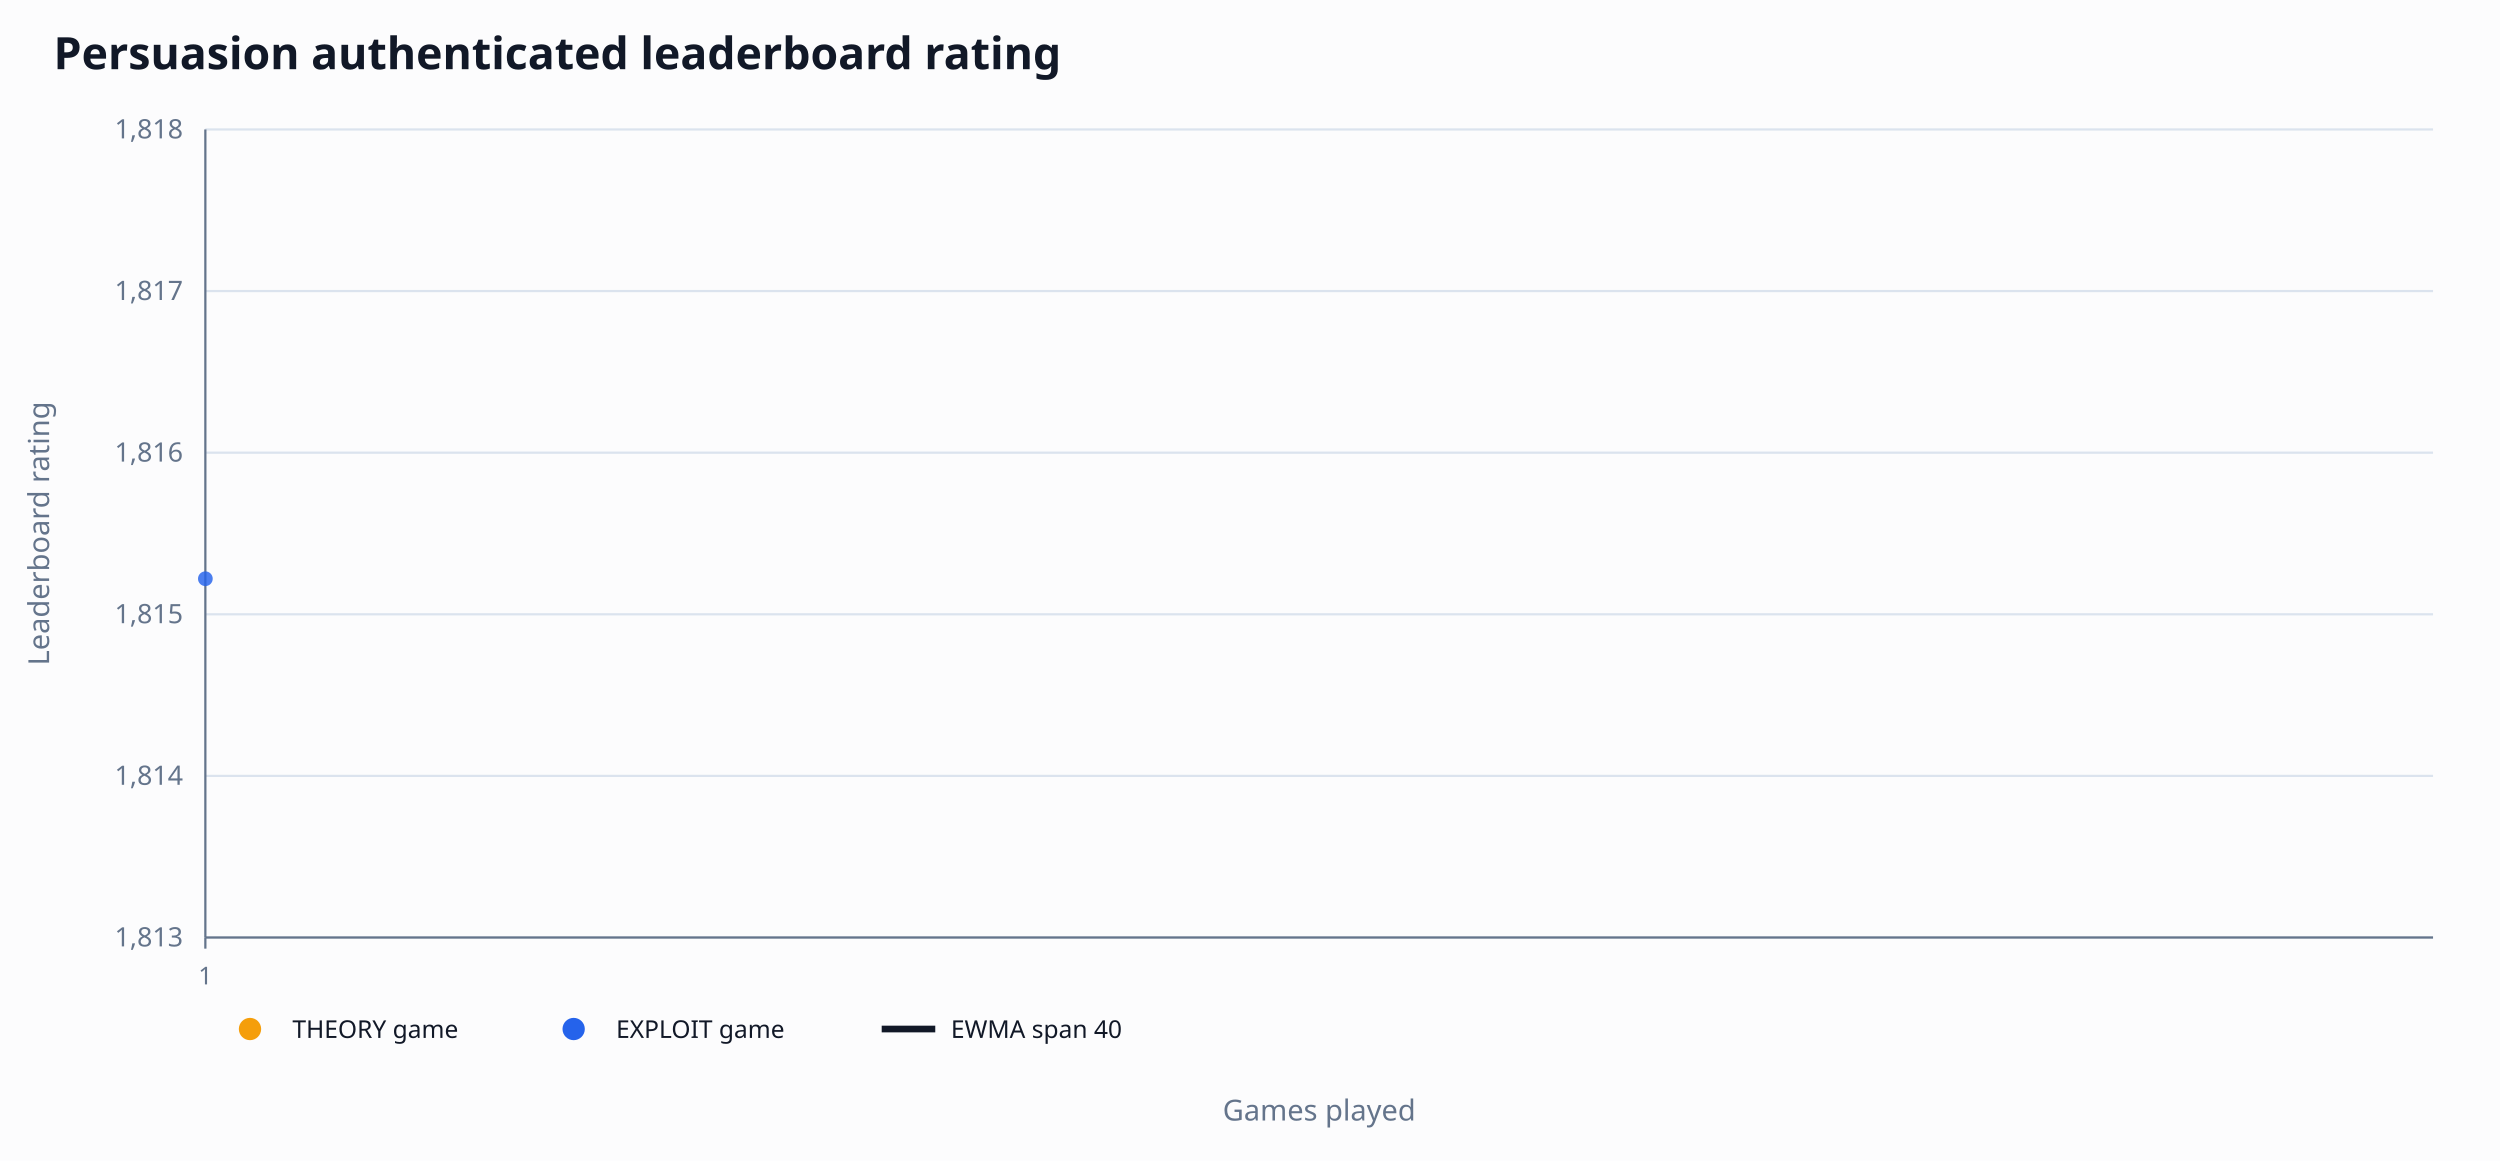
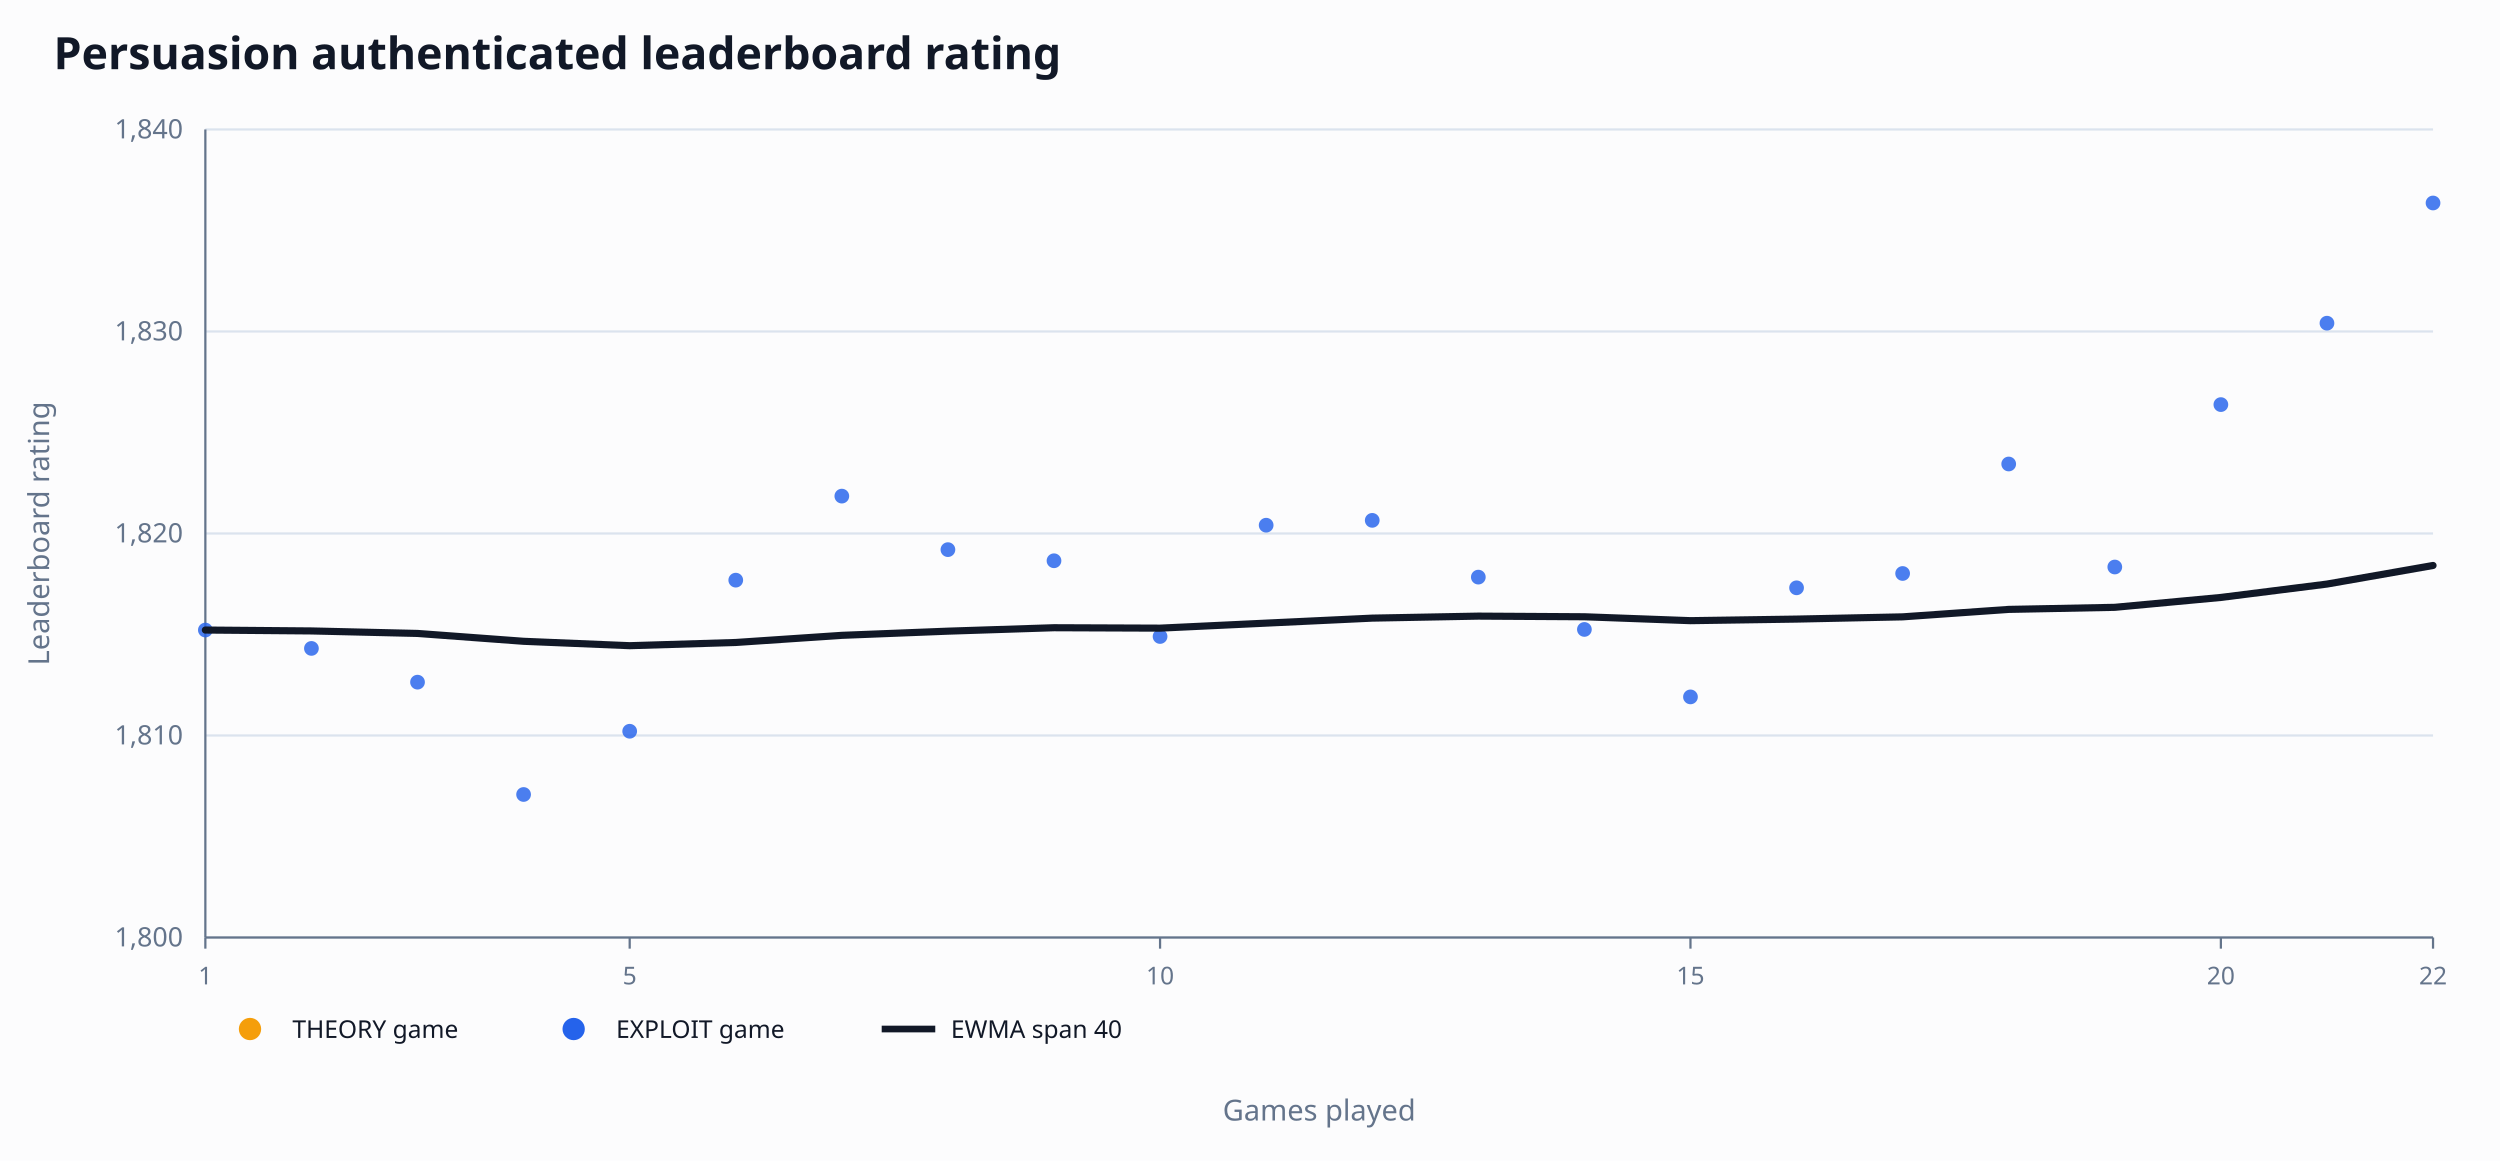
<svg xmlns="http://www.w3.org/2000/svg" width="1120" height="520" viewBox="0 0 1120 520">
  <rect width="100%" height="100%" fill="#fcfcfd" />
  <text x="24" y="31" font-family="system-ui,sans-serif" font-size="20" font-weight="700" fill="#111827">Persuasion authenticated leaderboard rating</text>
  <line x1="92" y1="420.00" x2="1090" y2="420.00" stroke="#dbe3ee" stroke-width="1" />
-   <text x="82" y="424.00" text-anchor="end" font-family="system-ui,sans-serif" font-size="12" fill="#64748b">1,813</text>
-   <line x1="92" y1="347.60" x2="1090" y2="347.60" stroke="#dbe3ee" stroke-width="1" />
-   <text x="82" y="351.60" text-anchor="end" font-family="system-ui,sans-serif" font-size="12" fill="#64748b">1,814</text>
-   <line x1="92" y1="275.20" x2="1090" y2="275.20" stroke="#dbe3ee" stroke-width="1" />
-   <text x="82" y="279.20" text-anchor="end" font-family="system-ui,sans-serif" font-size="12" fill="#64748b">1,815</text>
-   <line x1="92" y1="202.80" x2="1090" y2="202.80" stroke="#dbe3ee" stroke-width="1" />
-   <text x="82" y="206.80" text-anchor="end" font-family="system-ui,sans-serif" font-size="12" fill="#64748b">1,816</text>
-   <line x1="92" y1="130.40" x2="1090" y2="130.40" stroke="#dbe3ee" stroke-width="1" />
-   <text x="82" y="134.40" text-anchor="end" font-family="system-ui,sans-serif" font-size="12" fill="#64748b">1,817</text>
+   <text x="82" y="424.00" text-anchor="end" font-family="system-ui,sans-serif" font-size="12" fill="#64748b">1,800</text>
+   <line x1="92" y1="329.50" x2="1090" y2="329.50" stroke="#dbe3ee" stroke-width="1" />
+   <text x="82" y="333.50" text-anchor="end" font-family="system-ui,sans-serif" font-size="12" fill="#64748b">1,810</text>
+   <line x1="92" y1="239.00" x2="1090" y2="239.00" stroke="#dbe3ee" stroke-width="1" />
+   <text x="82" y="243.00" text-anchor="end" font-family="system-ui,sans-serif" font-size="12" fill="#64748b">1,820</text>
+   <line x1="92" y1="148.50" x2="1090" y2="148.50" stroke="#dbe3ee" stroke-width="1" />
+   <text x="82" y="152.50" text-anchor="end" font-family="system-ui,sans-serif" font-size="12" fill="#64748b">1,830</text>
  <line x1="92" y1="58.00" x2="1090" y2="58.00" stroke="#dbe3ee" stroke-width="1" />
-   <text x="82" y="62.00" text-anchor="end" font-family="system-ui,sans-serif" font-size="12" fill="#64748b">1,818</text>
+   <text x="82" y="62.00" text-anchor="end" font-family="system-ui,sans-serif" font-size="12" fill="#64748b">1,840</text>
  <line x1="92.00" y1="420" x2="92.00" y2="425" stroke="#64748b" />
  <text x="92.00" y="441" text-anchor="middle" font-family="system-ui,sans-serif" font-size="11" fill="#64748b">1</text>
+   <line x1="282.10" y1="420" x2="282.10" y2="425" stroke="#64748b" />
+   <text x="282.10" y="441" text-anchor="middle" font-family="system-ui,sans-serif" font-size="11" fill="#64748b">5</text>
+   <line x1="519.71" y1="420" x2="519.71" y2="425" stroke="#64748b" />
+   <text x="519.71" y="441" text-anchor="middle" font-family="system-ui,sans-serif" font-size="11" fill="#64748b">10</text>
+   <line x1="757.33" y1="420" x2="757.33" y2="425" stroke="#64748b" />
+   <text x="757.33" y="441" text-anchor="middle" font-family="system-ui,sans-serif" font-size="11" fill="#64748b">15</text>
+   <line x1="994.95" y1="420" x2="994.95" y2="425" stroke="#64748b" />
+   <text x="994.95" y="441" text-anchor="middle" font-family="system-ui,sans-serif" font-size="11" fill="#64748b">20</text>
+   <line x1="1090.00" y1="420" x2="1090.00" y2="425" stroke="#64748b" />
+   <text x="1090.00" y="441" text-anchor="middle" font-family="system-ui,sans-serif" font-size="11" fill="#64748b">22</text>
  <line x1="92" y1="58" x2="92" y2="420" stroke="#64748b" />
  <line x1="92" y1="420" x2="1090" y2="420" stroke="#64748b" />
  <text x="591.00" y="502" text-anchor="middle" font-family="system-ui,sans-serif" font-size="13" fill="#64748b">Games played</text>
  <text x="22" y="239.00" text-anchor="middle" transform="rotate(-90 22 239.00)" font-family="system-ui,sans-serif" font-size="13" fill="#64748b">Leaderboard rating</text>
-   <circle cx="92.00" cy="259.27" r="3.3" fill="#2563eb" opacity="0.82" />
-   <polyline points="92.00,259.27" fill="none" stroke="#111827" stroke-width="3.2" stroke-linejoin="round" stroke-linecap="round" />
+   <circle cx="92.00" cy="282.26" r="3.3" fill="#2563eb" opacity="0.82" />
+   <circle cx="139.52" cy="290.49" r="3.3" fill="#2563eb" opacity="0.82" />
+   <circle cx="187.05" cy="305.61" r="3.3" fill="#2563eb" opacity="0.82" />
+   <circle cx="234.57" cy="355.93" r="3.3" fill="#2563eb" opacity="0.82" />
+   <circle cx="282.10" cy="327.60" r="3.3" fill="#2563eb" opacity="0.82" />
+   <circle cx="329.62" cy="259.91" r="3.3" fill="#2563eb" opacity="0.82" />
+   <circle cx="377.14" cy="222.26" r="3.3" fill="#2563eb" opacity="0.82" />
+   <circle cx="424.67" cy="246.24" r="3.3" fill="#2563eb" opacity="0.82" />
+   <circle cx="472.19" cy="251.22" r="3.3" fill="#2563eb" opacity="0.82" />
+   <circle cx="519.71" cy="285.15" r="3.3" fill="#2563eb" opacity="0.82" />
+   <circle cx="567.24" cy="235.29" r="3.3" fill="#2563eb" opacity="0.82" />
+   <circle cx="614.76" cy="233.12" r="3.3" fill="#2563eb" opacity="0.82" />
+   <circle cx="662.29" cy="258.55" r="3.3" fill="#2563eb" opacity="0.82" />
+   <circle cx="709.81" cy="281.99" r="3.3" fill="#2563eb" opacity="0.82" />
+   <circle cx="757.33" cy="312.21" r="3.3" fill="#2563eb" opacity="0.82" />
+   <circle cx="804.86" cy="263.34" r="3.3" fill="#2563eb" opacity="0.82" />
+   <circle cx="852.38" cy="256.92" r="3.3" fill="#2563eb" opacity="0.82" />
+   <circle cx="899.90" cy="207.87" r="3.3" fill="#2563eb" opacity="0.82" />
+   <circle cx="947.43" cy="254.02" r="3.3" fill="#2563eb" opacity="0.82" />
+   <circle cx="994.95" cy="181.26" r="3.3" fill="#2563eb" opacity="0.82" />
+   <circle cx="1042.48" cy="144.79" r="3.3" fill="#2563eb" opacity="0.82" />
+   <circle cx="1090.00" cy="90.94" r="3.3" fill="#2563eb" opacity="0.82" />
+   <polyline points="92.00,282.26 139.52,282.66 187.05,283.78 234.57,287.30 282.10,289.27 329.62,287.83 377.14,284.63 424.67,282.76 472.19,281.22 519.71,281.41 567.24,279.16 614.76,276.92 662.29,276.02 709.81,276.31 757.33,278.06 804.86,277.35 852.38,276.35 899.90,273.01 947.43,272.08 994.95,267.65 1042.48,261.66 1090.00,253.33" fill="none" stroke="#111827" stroke-width="3.2" stroke-linejoin="round" stroke-linecap="round" />
  <circle cx="112" cy="461" r="5" fill="#f59e0b" />
  <text x="131" y="465" font-family="system-ui,sans-serif" font-size="11" fill="#111827">THEORY game</text>
  <circle cx="257" cy="461" r="5" fill="#2563eb" />
  <text x="276" y="465" font-family="system-ui,sans-serif" font-size="11" fill="#111827">EXPLOIT game</text>
  <line x1="395" y1="461" x2="419" y2="461" stroke="#111827" stroke-width="3" />
  <text x="426" y="465" font-family="system-ui,sans-serif" font-size="11" fill="#111827">EWMA span 40</text>
</svg>
